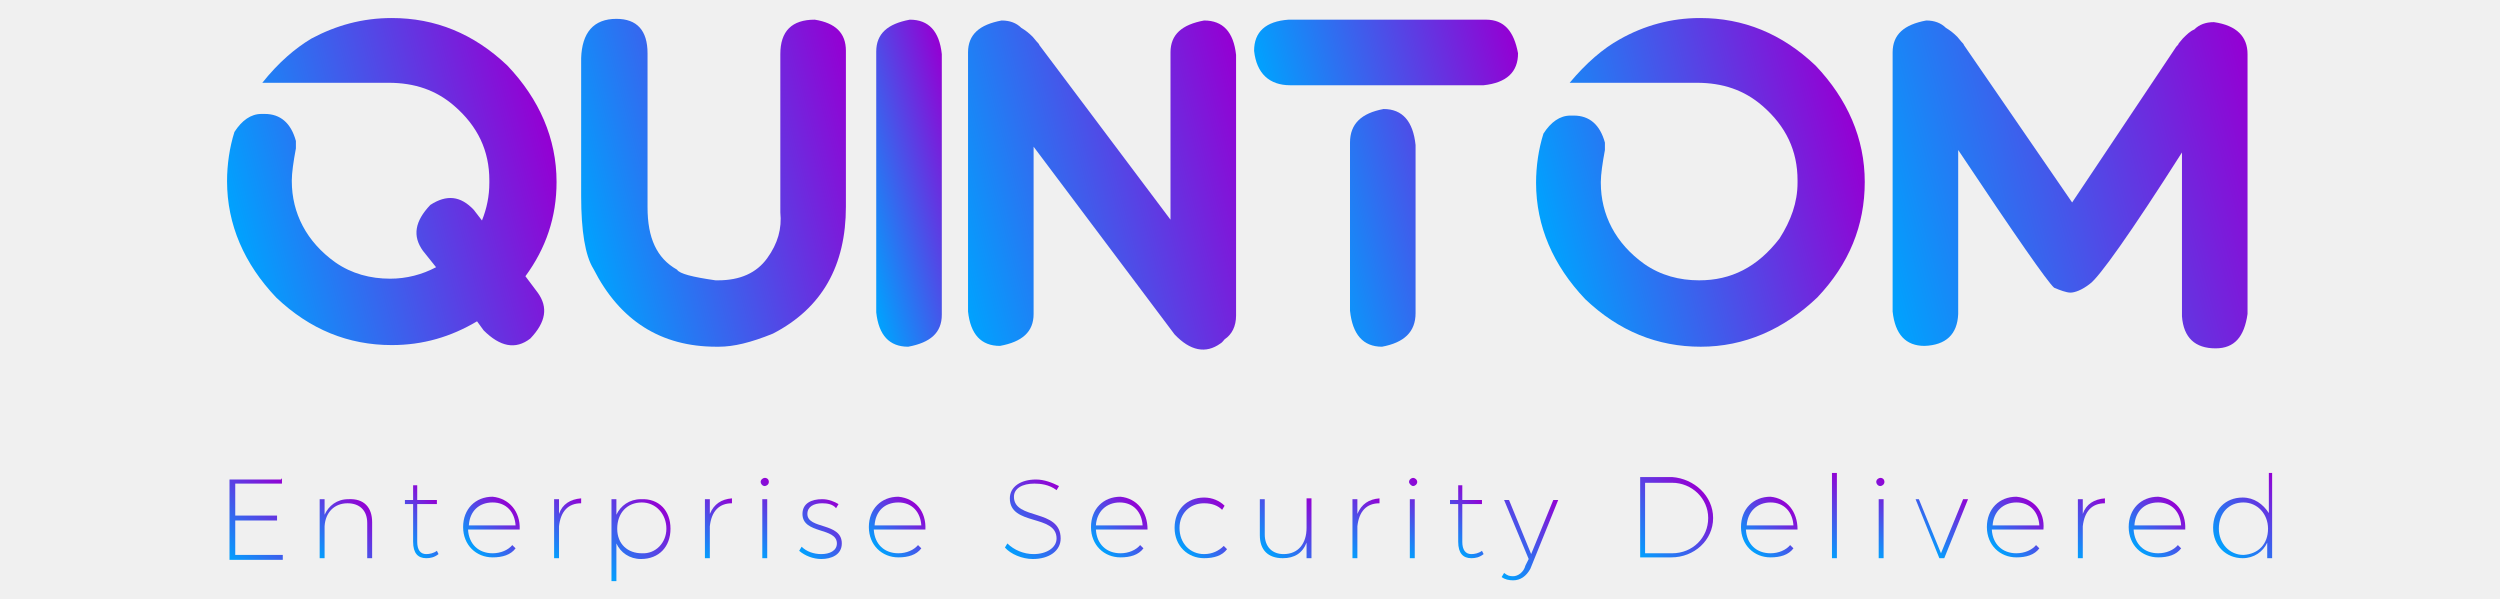
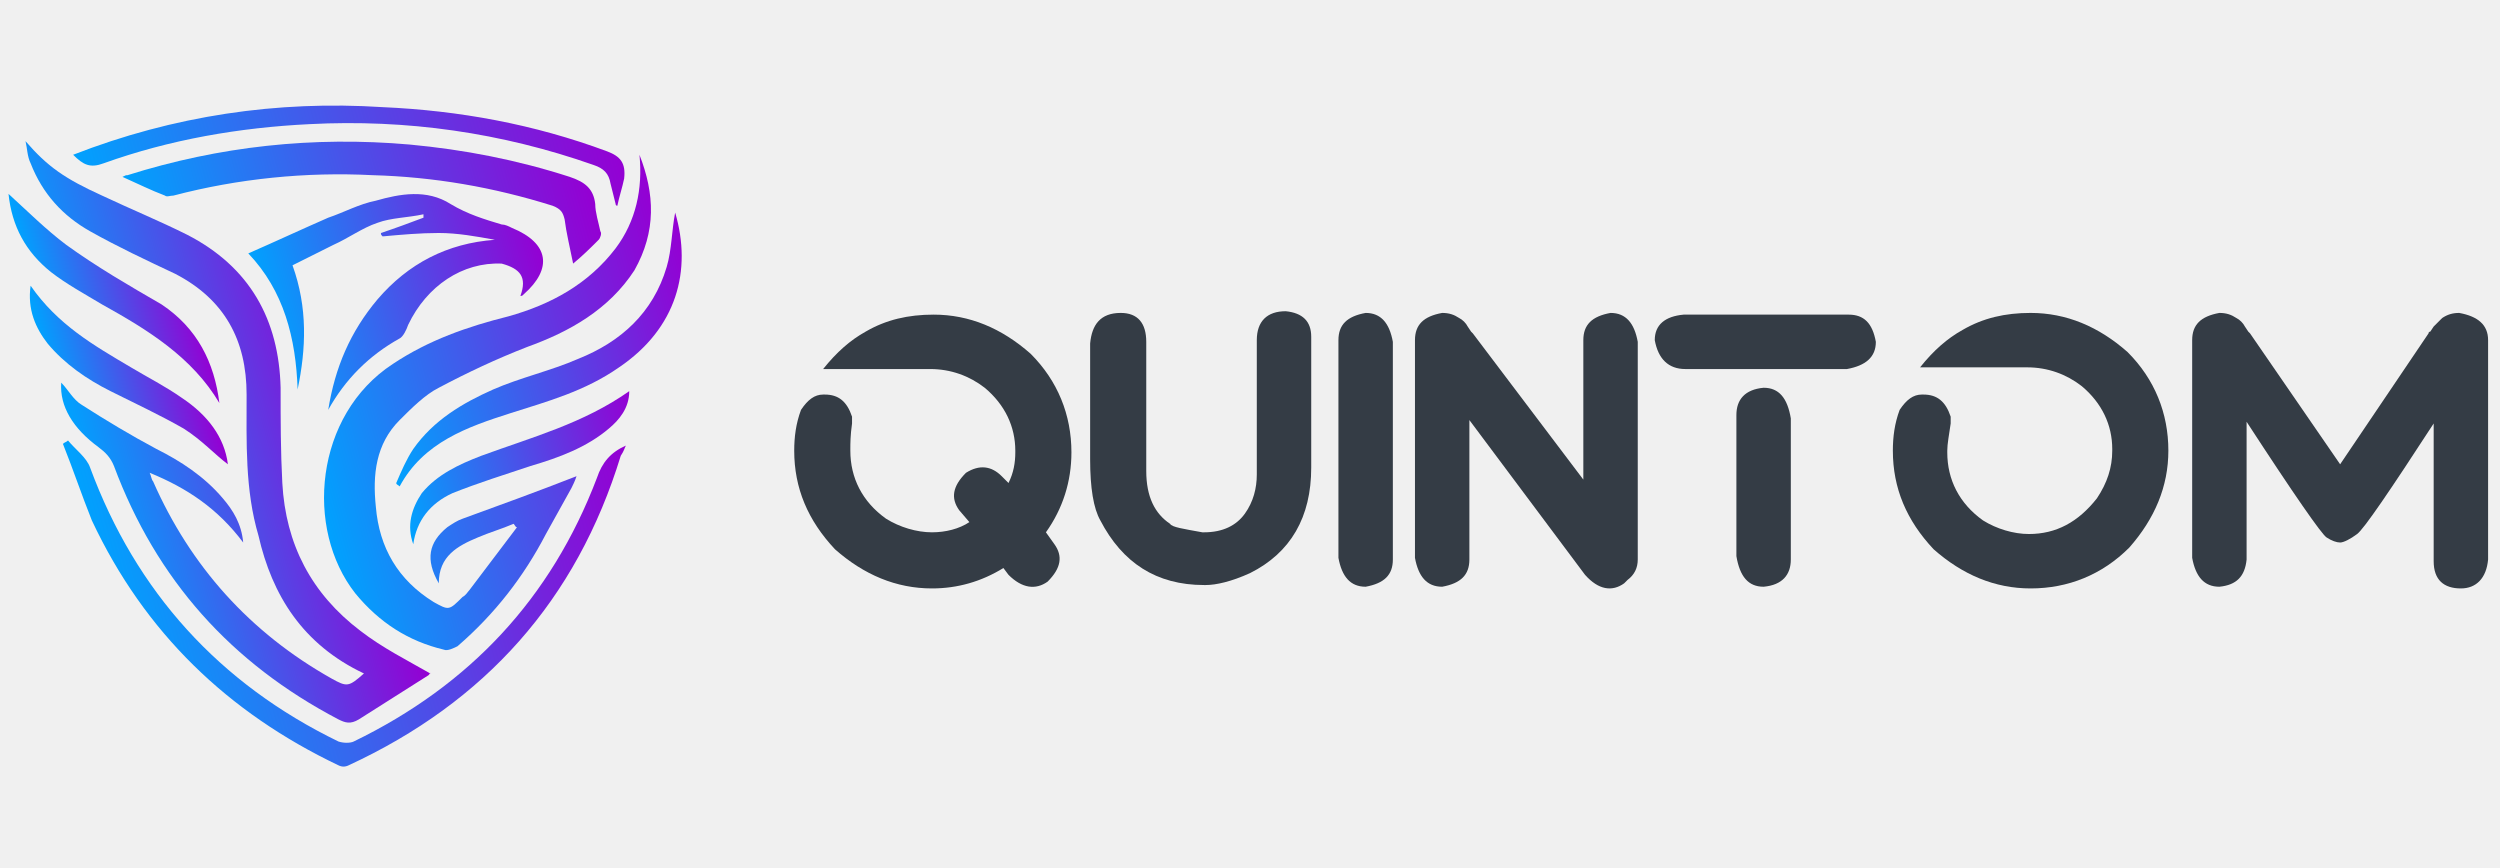
- <svg xmlns="http://www.w3.org/2000/svg" version="1.1" id="Layer_1" x="0px" y="0px" viewBox="0 0 305 73" style="enable-background:new 0 0 305 73;" xml:space="preserve">
+ <svg xmlns="http://www.w3.org/2000/svg" version="1.1" id="Layer_1" x="0px" y="0px" viewBox="0 0 147 51" style="enable-background:new 0 0 147 51;" xml:space="preserve">
  <style type="text/css">
- 	.st0{fill:url(#SVGID_1_);}
- 	.st1{fill:url(#SVGID_2_);}
- 	.st2{fill:url(#SVGID_3_);}
- 	.st3{fill:url(#SVGID_4_);}
- 	.st4{fill:url(#SVGID_5_);}
- 	.st5{fill:url(#SVGID_6_);}
- 	.st6{fill:url(#SVGID_7_);}
- 	.st7{fill:url(#SVGID_8_);}
- 	.st8{fill:url(#SVGID_9_);}
- 	.st9{fill:url(#SVGID_10_);}
- 	.st10{fill:url(#SVGID_11_);}
- 	.st11{fill:url(#SVGID_12_);}
- 	.st12{fill:url(#SVGID_13_);}
- 	.st13{fill:url(#SVGID_14_);}
- 	.st14{fill:url(#SVGID_15_);}
- 	.st15{fill:url(#SVGID_16_);}
- 	.st16{fill:url(#SVGID_17_);}
- 	.st17{fill:url(#SVGID_18_);}
- 	.st18{fill:url(#SVGID_19_);}
- 	.st19{fill:url(#SVGID_20_);}
- 	.st20{fill:url(#SVGID_21_);}
- 	.st21{fill:url(#SVGID_22_);}
- 	.st22{fill:url(#SVGID_23_);}
- 	.st23{fill:url(#SVGID_24_);}
- 	.st24{fill:url(#SVGID_25_);}
- 	.st25{fill:url(#SVGID_26_);}
- 	.st26{fill:url(#SVGID_27_);}
- 	.st27{fill:url(#SVGID_28_);}
- 	.st28{fill:url(#SVGID_29_);}
- 	.st29{fill:url(#SVGID_30_);}
- 	.st30{fill:url(#SVGID_31_);}
- 	.st31{fill:url(#SVGID_32_);}
- 	.st32{fill:url(#SVGID_33_);}
- 	.st33{fill:url(#SVGID_34_);}
- 	.st34{fill:url(#SVGID_35_);}
- 	.st35{fill:url(#SVGID_36_);}
- 	.st36{fill:url(#SVGID_37_);}
- 	.st37{fill:url(#SVGID_38_);}
- 	.st38{fill:url(#SVGID_39_);}
- 	.st39{fill:url(#SVGID_40_);}
- 	.st40{fill:url(#SVGID_41_);}
- 	.st41{fill:url(#SVGID_42_);}
- 	.st42{fill:url(#SVGID_43_);}
- 	.st43{fill:url(#SVGID_44_);}
- 	.st44{fill:url(#SVGID_45_);}
- 	.st45{fill:url(#SVGID_46_);}
- 	.st46{fill:url(#SVGID_47_);}
- 	.st47{fill:url(#SVGID_48_);}
- 	.st48{fill:url(#SVGID_49_);}
- 	.st49{fill:url(#SVGID_50_);}
- 	.st50{fill:url(#SVGID_51_);}
- 	.st51{fill:url(#SVGID_52_);}
- 	.st52{fill:url(#SVGID_53_);}
- 	.st53{fill:url(#SVGID_54_);}
- 	.st54{fill:url(#SVGID_55_);}
- 	.st55{fill:url(#SVGID_56_);}
- 	.st56{fill:url(#SVGID_57_);}
- 	.st57{fill:url(#SVGID_58_);}
- 	.st58{fill:url(#SVGID_59_);}
- 	.st59{fill:url(#SVGID_60_);}
- 	.st60{fill:url(#SVGID_61_);}
- 	.st61{fill:url(#SVGID_62_);}
- 	.st62{fill:url(#SVGID_63_);}
- 	.st63{fill:url(#SVGID_64_);}
- 	.st64{fill:url(#SVGID_65_);}
- 	.st65{fill:url(#SVGID_66_);}
- 	.st66{fill:url(#SVGID_67_);}
- 	.st67{fill:url(#SVGID_68_);}
- 	.st68{fill:url(#SVGID_69_);}
- 	.st69{fill:url(#SVGID_70_);}
- 	.st70{fill:url(#SVGID_71_);}
- 	.st71{fill:url(#SVGID_72_);}
- 	.st72{fill:url(#SVGID_73_);}
- 	.st73{fill:url(#SVGID_74_);}
- 	.st74{fill:url(#SVGID_75_);}
- 	.st75{fill:url(#SVGID_76_);}
- 	.st76{fill:url(#SVGID_77_);}
- 	.st77{fill:url(#SVGID_78_);}
- 	.st78{fill:url(#SVGID_79_);}
- 	.st79{fill:url(#SVGID_80_);}
- 	.st80{fill:url(#SVGID_81_);}
- 	.st81{fill:url(#SVGID_82_);}
- 	.st82{fill:url(#SVGID_83_);}
- 	.st83{fill:url(#SVGID_84_);}
- 	.st84{fill:#343C45;}
- 	.st85{fill:#52585E;}
- 	.st86{fill:url(#SVGID_85_);}
- 	.st87{fill:url(#SVGID_86_);}
- 	.st88{fill:url(#SVGID_87_);}
- 	.st89{fill:url(#SVGID_88_);}
- 	.st90{fill:url(#SVGID_89_);}
- 	.st91{fill:url(#SVGID_90_);}
- 	.st92{fill:url(#SVGID_91_);}
- 	.st93{fill:url(#SVGID_92_);}
- 	.st94{fill:url(#SVGID_93_);}
- 	.st95{fill:url(#SVGID_94_);}
- 	.st96{fill:url(#SVGID_95_);}
- 	.st97{fill:url(#SVGID_96_);}
- 	.st98{fill:url(#SVGID_97_);}
- 	.st99{fill:url(#SVGID_98_);}
- 	.st100{fill:url(#SVGID_99_);}
- 	.st101{fill:url(#SVGID_100_);}
- 	.st102{fill:url(#SVGID_101_);}
- 	.st103{fill:url(#SVGID_102_);}
- 	.st104{fill:url(#SVGID_103_);}
- 	.st105{fill:url(#SVGID_104_);}
+ 	.st0{fill:#FFFFFF;}
+ 	.st1{fill:#343C45;}
+ 	.st2{fill:url(#SVGID_1_);}
+ 	.st3{fill:url(#SVGID_2_);}
+ 	.st4{fill:url(#SVGID_3_);}
+ 	.st5{fill:url(#SVGID_4_);}
+ 	.st6{fill:url(#SVGID_5_);}
+ 	.st7{fill:url(#SVGID_6_);}
+ 	.st8{fill:url(#SVGID_7_);}
+ 	.st9{fill:url(#SVGID_8_);}
+ 	.st10{fill:url(#SVGID_9_);}
+ 	.st11{fill:url(#SVGID_10_);}
+ 	.st12{fill:url(#SVGID_11_);}
+ 	.st13{fill:url(#SVGID_12_);}
+ 	.st14{fill:url(#SVGID_13_);}
+ 	.st15{fill:url(#SVGID_14_);}
+ 	.st16{fill:url(#SVGID_15_);}
+ 	.st17{fill:url(#SVGID_16_);}
+ 	.st18{fill:url(#SVGID_17_);}
+ 	.st19{fill:url(#SVGID_18_);}
+ 	.st20{fill:url(#SVGID_19_);}
+ 	.st21{fill:url(#SVGID_20_);}
+ 	.st22{fill:url(#SVGID_21_);}
+ 	.st23{fill:url(#SVGID_22_);}
+ 	.st24{fill:url(#SVGID_23_);}
+ 	.st25{fill:url(#SVGID_24_);}
+ 	.st26{fill:url(#SVGID_25_);}
+ 	.st27{fill:url(#SVGID_26_);}
+ 	.st28{fill:url(#SVGID_27_);}
+ 	.st29{fill:url(#SVGID_28_);}
+ 	.st30{fill:url(#SVGID_29_);}
+ 	.st31{fill:url(#SVGID_30_);}
</style>
  <g>
-     <linearGradient id="SVGID_1_" gradientUnits="userSpaceOnUse" x1="28.892" y1="28.938" x2="67.573" y2="18.574">
-       <stop offset="0" style="stop-color:#00A2FE" />
-       <stop offset="1" style="stop-color:#9400D3" />
-     </linearGradient>
-     <path class="st0" d="M58.8,26.9c0.6-1.5,0.9-3,0.9-4.6V22c0-3.6-1.4-6.6-4.3-9.1c-2.2-1.9-4.8-2.8-8-2.8H32l0,0   C34,7.6,36,5.9,38,4.7c3-1.6,6.2-2.5,9.8-2.5c5.3,0,10,1.9,14.1,5.8c3.9,4.1,6,8.9,6,14.2c0,4.3-1.3,8.1-3.8,11.5l1.5,2   c1.3,1.8,1,3.6-0.9,5.6c-1.8,1.4-3.7,1-5.7-1l-0.8-1.1c-3.2,1.9-6.6,2.9-10.4,2.9c-5.3,0-10-1.9-14.1-5.8c-3.9-4.1-6-8.9-6-14.2   c0-2,0.3-4.1,0.9-6c0.9-1.4,2-2.2,3.3-2.2h0.4c1.9,0,3.2,1.1,3.8,3.3c0,0.4,0,0.6,0,0.9c-0.3,1.6-0.5,3-0.5,3.9v0.1   c0,3.9,1.8,7.4,5.3,9.9c2,1.4,4.3,2,6.7,2c2,0,3.9-0.5,5.6-1.4l-1.6-2c-1.3-1.8-1-3.6,0.9-5.6c2-1.3,3.7-1.1,5.3,0.6L58.8,26.9z" />
-     <linearGradient id="SVGID_2_" gradientUnits="userSpaceOnUse" x1="70.137" y1="25.478" x2="105.855" y2="15.907">
-       <stop offset="0" style="stop-color:#00A2FE" />
-       <stop offset="1" style="stop-color:#9400D3" />
-     </linearGradient>
-     <path class="st1" d="M75.2,2.3c2.5,0,3.8,1.4,3.8,4.2v18.8c0,3.7,1.1,6.2,3.6,7.6c0.3,0.5,1.9,0.9,4.7,1.3h0.3c2.7,0,4.7-0.9,6-2.7   s1.8-3.6,1.6-5.6V6.6c0-2.8,1.4-4.2,4.2-4.2c2.5,0.4,3.8,1.6,3.8,3.8v19c0,7.2-2.9,12.4-8.9,15.5c-2.7,1.1-4.8,1.6-6.6,1.6h-0.3   c-6.8,0-11.8-3.2-15-9.5c-1-1.6-1.5-4.6-1.5-8.9V7.1C71,4,72.4,2.3,75.2,2.3z" />
-     <linearGradient id="SVGID_3_" gradientUnits="userSpaceOnUse" x1="103.153" y1="24.372" x2="118.651" y2="20.219">
-       <stop offset="0" style="stop-color:#00A2FE" />
-       <stop offset="1" style="stop-color:#9400D3" />
-     </linearGradient>
-     <path class="st2" d="M106.9,12.3V6.3c0-2.2,1.4-3.4,4.1-3.9c2.3,0,3.6,1.4,3.9,4.2v0.9c0,0.1,0,0.3,0,0.5v30.4   c0,2.2-1.4,3.4-4.1,3.9c-2.3,0-3.6-1.4-3.9-4.2V12.3z" />
-     <linearGradient id="SVGID_4_" gradientUnits="userSpaceOnUse" x1="115.209" y1="27.716" x2="153.631" y2="17.421">
-       <stop offset="0" style="stop-color:#00A2FE" />
-       <stop offset="1" style="stop-color:#9400D3" />
-     </linearGradient>
-     <path class="st3" d="M126.1,17.9v20.4c0,2.2-1.4,3.4-4.1,3.9c-2.3,0-3.6-1.4-3.9-4.2V12.5V6.4c0-2.2,1.4-3.4,4.1-3.9   c1,0,1.8,0.3,2.4,0.9c0.5,0.3,0.9,0.6,1.4,1.1l0.5,0.6c0.1,0.1,0.3,0.3,0.3,0.4l16,21.3V12.5V6.4c0-2.2,1.4-3.4,4.1-3.9   c2.3,0,3.6,1.4,3.9,4.2v0.9c0,0.1,0,0.3,0,0.5v30.4c0,1.3-0.5,2.3-1.4,2.9c-0.1,0.1-0.3,0.4-0.5,0.5c-1.8,1.3-3.7,0.9-5.6-1.1   L126.1,17.9z" />
-     <linearGradient id="SVGID_5_" gradientUnits="userSpaceOnUse" x1="157.562" y1="23.738" x2="187.643" y2="15.678">
-       <stop offset="0" style="stop-color:#00A2FE" />
-       <stop offset="1" style="stop-color:#9400D3" />
-     </linearGradient>
-     <path class="st4" d="M157.4,10.4c-2.5,0-4.1-1.4-4.4-4.2c0-2.3,1.4-3.6,4.2-3.8c0.1,0,0.3,0,0.5,0h23.6c2.2,0,3.4,1.4,3.9,4.1   c0,2.3-1.4,3.6-4.2,3.9h-2.8l0,0H157.4z M172.7,33.5v4.7c0,2.3-1.4,3.6-4.1,4.1c-2.3,0-3.6-1.5-3.9-4.4V22.1l0,0v-4.7   c0-2.3,1.4-3.6,4.1-4.1c2.3,0,3.6,1.5,3.9,4.4V33.5L172.7,33.5z" />
-     <linearGradient id="SVGID_6_" gradientUnits="userSpaceOnUse" x1="187.996" y1="27.422" x2="226.708" y2="17.049">
-       <stop offset="0" style="stop-color:#00A2FE" />
-       <stop offset="1" style="stop-color:#9400D3" />
-     </linearGradient>
-     <path class="st5" d="M207.4,2.2c5.3,0,10,1.9,14.1,5.8c3.9,4.1,6,8.9,6,14.2s-1.9,10-5.8,14.1c-4.1,3.9-8.9,6-14.2,6   s-10-1.9-14.1-5.8c-3.9-4.1-6-8.9-6-14.2c0-2,0.3-4.1,0.9-6c0.9-1.4,2-2.2,3.3-2.2h0.4c1.9,0,3.2,1.1,3.8,3.3c0,0.4,0,0.6,0,0.9   c-0.3,1.6-0.5,3-0.5,3.9v0.1c0,3.9,1.8,7.4,5.3,9.9c2,1.4,4.3,2,6.7,2c3.9,0,7.1-1.6,9.8-5.1c1.4-2.2,2.2-4.4,2.2-6.8V22   c0-3.6-1.4-6.6-4.3-9.1c-2.2-1.9-4.8-2.8-8-2.8h-15.5l0,0c2-2.4,4.1-4.2,6.1-5.3C200.6,3.1,203.9,2.2,207.4,2.2z" />
-     <linearGradient id="SVGID_7_" gradientUnits="userSpaceOnUse" x1="228.416" y1="28.963" x2="276.774" y2="16.005">
-       <stop offset="0" style="stop-color:#00A2FE" />
-       <stop offset="1" style="stop-color:#9400D3" />
-     </linearGradient>
-     <path class="st6" d="M238.9,18.3v20c-0.1,2.5-1.5,3.8-4.1,3.9c-2.3,0-3.6-1.4-3.9-4.2V12.5V6.4c0-2.2,1.4-3.4,4.1-3.9   c1,0,1.8,0.3,2.4,0.9c0.5,0.3,0.9,0.6,1.4,1.1l0.5,0.6c0.1,0.1,0.3,0.3,0.3,0.4l13.2,19.2l12.7-19c0.1-0.1,0.3-0.3,0.3-0.4l0.5-0.6   c0.5-0.5,0.9-0.9,1.4-1.1c0.6-0.6,1.4-0.9,2.4-0.9c2.8,0.4,4.1,1.8,4.1,3.9v6.1v25.6c-0.4,2.8-1.6,4.2-3.9,4.2   c-2.5,0-3.9-1.3-4.1-3.9v-20c-6.3,9.9-10.1,15.2-11.2,16c-1,0.8-1.9,1.1-2.4,1.1c-0.5,0-1.3-0.3-2-0.6   C249.8,34.4,245.9,28.8,238.9,18.3z" />
-   </g>
-   <g>
    <g>
-       <linearGradient id="SVGID_8_" gradientUnits="userSpaceOnUse" x1="27.198" y1="67.572" x2="35.378" y2="59.392">
+       <g>
+         <path class="st1" d="M59.3,28.4c0.3-0.6,0.4-1.2,0.4-1.8v-0.1c0-1.4-0.6-2.7-1.8-3.7c-0.9-0.7-2-1.1-3.2-1.1h-6.3v0     c0.8-1,1.6-1.7,2.5-2.2c1.2-0.7,2.5-1,4-1c2.1,0,4,0.8,5.7,2.3c1.6,1.6,2.4,3.6,2.4,5.8c0,1.7-0.5,3.3-1.5,4.7L62,32     c0.5,0.7,0.4,1.4-0.4,2.2c-0.7,0.5-1.5,0.4-2.3-0.4L59,33.4c-1.3,0.8-2.7,1.2-4.2,1.2c-2.1,0-4-0.8-5.7-2.3     c-1.6-1.7-2.4-3.6-2.4-5.8c0-0.8,0.1-1.6,0.4-2.4c0.4-0.6,0.8-0.9,1.3-0.9h0.1c0.8,0,1.3,0.4,1.6,1.3c0,0.2,0,0.3,0,0.4     C50,25.6,50,26.1,50,26.4v0.1c0,1.6,0.7,3,2.1,4c0.8,0.5,1.8,0.8,2.7,0.8c0.8,0,1.6-0.2,2.2-0.6L56.4,30     c-0.5-0.7-0.4-1.4,0.4-2.2c0.8-0.5,1.5-0.4,2.1,0.2L59.3,28.4z" />
+         <path class="st1" d="M65.9,18.4c1,0,1.5,0.6,1.5,1.7v7.6c0,1.5,0.5,2.5,1.4,3.1c0.1,0.2,0.8,0.3,1.9,0.5h0.1     c1.1,0,1.9-0.4,2.4-1.1s0.7-1.5,0.7-2.3v-7.9c0-1.1,0.6-1.7,1.7-1.7c1,0.1,1.5,0.6,1.5,1.5v7.7c0,2.9-1.2,5-3.6,6.2     c-1.1,0.5-2,0.7-2.6,0.7h-0.1c-2.8,0-4.8-1.3-6.1-3.8c-0.4-0.7-0.6-1.9-0.6-3.6v-6.8C64.2,19.1,64.7,18.4,65.9,18.4z" />
+         <path class="st1" d="M78.7,22.4V20c0-0.9,0.5-1.4,1.6-1.6c0.9,0,1.4,0.6,1.6,1.7v0.3c0,0.1,0,0.1,0,0.2l0,12.3     c0,0.9-0.5,1.4-1.6,1.6c-0.9,0-1.4-0.6-1.6-1.7L78.7,22.4z" />
+         <path class="st1" d="M86.4,24.7l0,8.2c0,0.9-0.5,1.4-1.6,1.6c-0.9,0-1.4-0.6-1.6-1.7l0-10.4V20c0-0.9,0.5-1.4,1.6-1.6     c0.4,0,0.7,0.1,1,0.3c0.2,0.1,0.4,0.3,0.5,0.5l0.2,0.3c0,0,0.1,0.1,0.1,0.1l6.5,8.6l0-5.8V20c0-0.9,0.5-1.4,1.6-1.6     c0.9,0,1.4,0.6,1.6,1.7v0.3c0,0.1,0,0.1,0,0.2l0,12.3c0,0.5-0.2,0.9-0.6,1.2c-0.1,0.1-0.1,0.1-0.2,0.2c-0.7,0.5-1.5,0.4-2.3-0.5     L86.4,24.7z" />
+         <path class="st1" d="M99.1,21.7c-1,0-1.6-0.6-1.8-1.7c0-0.9,0.6-1.4,1.7-1.5c0.1,0,0.1,0,0.2,0l9.5,0c0.9,0,1.4,0.5,1.6,1.6     c0,0.9-0.6,1.4-1.7,1.6h-1.1v0H99.1z M105.3,31v1.9c0,0.9-0.5,1.5-1.6,1.6c-0.9,0-1.4-0.6-1.6-1.8l0-6.4h0v-1.9     c0-0.9,0.5-1.5,1.6-1.6c0.9,0,1.4,0.6,1.6,1.8L105.3,31L105.3,31z" />
+         <path class="st1" d="M119.4,18.4c2.1,0,4,0.8,5.7,2.3c1.6,1.6,2.4,3.6,2.4,5.8c0,2.1-0.8,4-2.3,5.7c-1.6,1.6-3.6,2.4-5.8,2.4     c-2.1,0-4-0.8-5.7-2.3c-1.6-1.7-2.4-3.6-2.4-5.8c0-0.8,0.1-1.6,0.4-2.4c0.4-0.6,0.8-0.9,1.3-0.9h0.1c0.8,0,1.3,0.4,1.6,1.3     c0,0.2,0,0.3,0,0.4c-0.1,0.7-0.2,1.2-0.2,1.6v0.1c0,1.6,0.7,3,2.1,4c0.8,0.5,1.8,0.8,2.7,0.8c1.6,0,2.9-0.7,4-2.1     c0.6-0.9,0.9-1.8,0.9-2.8v-0.1c0-1.4-0.6-2.7-1.8-3.7c-0.9-0.7-2-1.1-3.2-1.1h-6.3v0c0.8-1,1.6-1.7,2.5-2.2     C116.6,18.7,117.9,18.4,119.4,18.4z" />
+         <path class="st1" d="M132.1,24.8l0,8.1c-0.1,1-0.6,1.5-1.6,1.6c-0.9,0-1.4-0.6-1.6-1.7l0-10.4V20c0-0.9,0.5-1.4,1.6-1.6     c0.4,0,0.7,0.1,1,0.3c0.2,0.1,0.4,0.3,0.5,0.5l0.2,0.3c0,0,0.1,0.1,0.1,0.1l5.3,7.7l5.2-7.7c0-0.1,0.1-0.1,0.1-0.1l0.2-0.3     c0.2-0.2,0.4-0.4,0.5-0.5c0.3-0.2,0.6-0.3,1-0.3c1.1,0.2,1.7,0.7,1.7,1.6v2.5l0,10.4c-0.1,1.1-0.7,1.7-1.6,1.7     c-1,0-1.6-0.5-1.6-1.6l0-8.1c-2.6,4-4.1,6.2-4.5,6.5c-0.4,0.3-0.8,0.5-1,0.5s-0.5-0.1-0.8-0.3C136.5,31.4,134.9,29.1,132.1,24.8z     " />
+       </g>
+     </g>
+     <g>
+       <linearGradient id="SVGID_1_" gradientUnits="userSpaceOnUse" x1="4.572" y1="26.943" x2="20.606" y2="22.647">
        <stop offset="0" style="stop-color:#00A2FE" />
        <stop offset="1" style="stop-color:#9400D3" />
      </linearGradient>
-       <path class="st7" d="M34.4,58.4V59h-5.7v3.9h5.1v0.6h-5.1v4.2h5.8v0.6H28v-9.8h6.3V58.4z" />
-       <linearGradient id="SVGID_9_" gradientUnits="userSpaceOnUse" x1="38.739" y1="67.952" x2="44.874" y2="61.817">
+       <path class="st2" d="M21.4,39.6c-0.9,0.8-1,0.8-1.9,0.3c-4.8-2.7-8.3-6.6-10.5-11.6c-0.1-0.1-0.1-0.3-0.2-0.5    c2.2,0.9,4,2.1,5.5,4.1c-0.1-1.1-0.6-1.9-1.2-2.6c-1.1-1.3-2.5-2.2-3.9-2.9c-1.5-0.8-3-1.7-4.4-2.6c-0.5-0.3-0.8-0.9-1.2-1.3    c-0.1,1.4,0.7,2.7,2.2,3.8c0.4,0.3,0.7,0.6,0.9,1.1c2.5,6.7,6.9,11.6,13.2,14.9c0.4,0.2,0.7,0.3,1.2,0c1.4-0.9,2.7-1.7,4.1-2.6    c0.1-0.1,0.1-0.2,0.1-0.1c-1.4-0.8-2.8-1.5-4.1-2.5c-2.9-2.2-4.4-5.1-4.6-8.7c-0.1-1.9-0.1-3.7-0.1-5.6c-0.1-4-1.8-7.1-5.5-9    c-1.6-0.8-3.3-1.5-5-2.3c-2.2-1-3.2-1.7-4.5-3.2c0.1,0.4,0.1,0.9,0.3,1.3c0.7,1.8,1.9,3.1,3.5,4c1.6,0.9,3.3,1.7,5,2.5    c2.9,1.5,4.2,3.9,4.2,7.1c0,2.8-0.1,5.6,0.7,8.3C16,35,17.8,37.9,21.4,39.6C21.4,39.5,21.4,39.5,21.4,39.6z" />
+       <linearGradient id="SVGID_2_" gradientUnits="userSpaceOnUse" x1="18.152" y1="27.364" x2="40.942" y2="21.258">
        <stop offset="0" style="stop-color:#00A2FE" />
        <stop offset="1" style="stop-color:#9400D3" />
      </linearGradient>
-       <path class="st8" d="M45.4,63.7v4.4h-0.6v-4.3c0-1.5-0.9-2.4-2.4-2.4c-1.6,0-2.7,1.1-2.8,2.8v3.9h-0.6v-7.2h0.6v1.9    c0.5-1.1,1.5-1.9,2.9-1.9C44.4,60.8,45.4,61.9,45.4,63.7z" />
-       <linearGradient id="SVGID_10_" gradientUnits="userSpaceOnUse" x1="49.255" y1="66.124" x2="53.799" y2="61.579">
+       <path class="st3" d="M37.6,9.1c0.2,2-0.2,3.9-1.4,5.5c-1.6,2.1-3.8,3.3-6.3,4c-2.4,0.6-4.7,1.4-6.8,2.8c-4.6,3-5.2,9.7-2.2,13.5    c1.4,1.7,3.1,2.8,5.2,3.3c0.2,0.1,0.6-0.1,0.8-0.2c2.2-1.9,3.9-4.1,5.2-6.6c0.5-0.9,1-1.8,1.5-2.7c0.1-0.2,0.2-0.4,0.3-0.7    c-2.3,0.9-4.5,1.7-6.7,2.5c-0.3,0.1-0.6,0.3-0.9,0.5c-1.1,0.9-1.3,1.9-0.5,3.3c0-1.6,1.1-2.2,2.3-2.7c0.7-0.3,1.4-0.5,2.1-0.8    c0.1,0.1,0.1,0.2,0.2,0.2c-0.9,1.2-1.9,2.5-2.8,3.7c-0.1,0.1-0.2,0.3-0.4,0.4c-0.8,0.8-0.8,0.8-1.7,0.3c-2.1-1.3-3.2-3.2-3.4-5.6    c-0.2-1.9,0-3.7,1.4-5.1c0.7-0.7,1.5-1.5,2.3-1.9c1.7-0.9,3.4-1.7,5.2-2.4c2.5-0.9,4.8-2.2,6.3-4.5C38.6,13.6,38.5,11.4,37.6,9.1z    " />
+       <linearGradient id="SVGID_3_" gradientUnits="userSpaceOnUse" x1="15.833" y1="19.344" x2="31.918" y2="15.034">
        <stop offset="0" style="stop-color:#00A2FE" />
        <stop offset="1" style="stop-color:#9400D3" />
      </linearGradient>
-       <path class="st9" d="M53.5,67.6c-0.5,0.4-1,0.5-1.5,0.5c-1,0-1.6-0.6-1.6-2v-4.6h-1V61h1v-1.8h0.5V61h2.4v0.5h-2.4v4.6    c0,1,0.4,1.5,1.1,1.5c0.4,0,0.9-0.1,1.3-0.4L53.5,67.6z" />
-       <linearGradient id="SVGID_11_" gradientUnits="userSpaceOnUse" x1="57.556" y1="66.969" x2="62.622" y2="61.903">
+       <path class="st4" d="M30.6,17.4c0.1,0,0.1,0,0.2-0.1c1.7-1.5,1.5-3-0.7-3.9c-0.2-0.1-0.4-0.2-0.6-0.2c-1-0.3-2-0.6-3-1.2    c-1.4-0.9-3-0.6-4.4-0.2c-1,0.2-1.9,0.7-2.8,1c-1.6,0.7-3.1,1.4-4.7,2.1c2.1,2.2,2.8,5,2.9,8c0.5-2.4,0.6-4.8-0.3-7.3    c0.8-0.4,1.6-0.8,2.4-1.2c0.9-0.4,1.7-1,2.6-1.3c0.8-0.3,1.8-0.3,2.7-0.5c0,0.1,0,0.1,0,0.2c-0.8,0.3-1.6,0.6-2.5,0.9    c0,0.1,0,0.1,0.1,0.2c1.1-0.1,2.2-0.2,3.3-0.2c1.1,0,2.2,0.2,3.3,0.4c-2.8,0.2-5.1,1.4-6.9,3.5c-1.6,1.9-2.5,4-2.9,6.5    c1-1.8,2.4-3.2,4.2-4.2c0.2-0.1,0.4-0.5,0.5-0.8c1.1-2.3,3.2-3.7,5.5-3.6C30.6,15.8,31,16.3,30.6,17.4z" />
+       <linearGradient id="SVGID_4_" gradientUnits="userSpaceOnUse" x1="8.715" y1="16.035" x2="34.216" y2="9.202">
        <stop offset="0" style="stop-color:#00A2FE" />
        <stop offset="1" style="stop-color:#9400D3" />
      </linearGradient>
-       <path class="st10" d="M63.4,64.6h-6.3c0.1,1.8,1.3,2.9,3,2.9c1,0,1.9-0.4,2.4-1l0.4,0.4c-0.6,0.8-1.6,1.1-2.8,1.1    c-2,0-3.6-1.5-3.6-3.7c0-2.2,1.5-3.7,3.6-3.7C62.1,60.8,63.5,62.4,63.4,64.6z M62.9,64.1c-0.1-1.6-1.1-2.8-2.8-2.8    s-2.8,1.1-2.9,2.8H62.9z" />
-       <linearGradient id="SVGID_12_" gradientUnits="userSpaceOnUse" x1="65.943" y1="66.494" x2="71.269" y2="61.167">
+       <path class="st5" d="M7.2,10.4c0.9,0.4,1.7,0.8,2.5,1.1c0.1,0.1,0.3,0,0.5,0c3.8-1,7.8-1.4,11.7-1.2c3.6,0.1,7.1,0.7,10.6,1.8    c0.5,0.2,0.6,0.4,0.7,0.8c0.1,0.8,0.3,1.6,0.5,2.6c0.6-0.5,1-0.9,1.5-1.4c0.1-0.1,0.2-0.4,0.1-0.5c-0.1-0.5-0.3-1.1-0.3-1.6    c-0.1-0.9-0.6-1.3-1.5-1.6c-3.1-1-6.2-1.6-9.4-1.9C18.4,8,12.9,8.6,7.5,10.3C7.4,10.3,7.4,10.3,7.2,10.4z" />
+       <linearGradient id="SVGID_5_" gradientUnits="userSpaceOnUse" x1="6.666" y1="36.798" x2="37.398" y2="28.563">
        <stop offset="0" style="stop-color:#00A2FE" />
        <stop offset="1" style="stop-color:#9400D3" />
      </linearGradient>
-       <path class="st11" d="M70.9,60.8v0.6c-1.6,0-2.5,1-2.7,2.8v3.9h-0.6v-7.2h0.6v1.8C68.6,61.5,69.6,60.9,70.9,60.8z" />
-       <linearGradient id="SVGID_13_" gradientUnits="userSpaceOnUse" x1="72.704" y1="68.943" x2="80.33" y2="61.318">
+       <path class="st6" d="M36.8,26.2c-0.9,0.4-1.4,1-1.7,1.9c-2.7,7.1-7.5,12.2-14.3,15.5c-0.2,0.1-0.6,0.1-0.9,0    c-7-3.4-11.9-8.8-14.6-16.1c-0.2-0.6-0.9-1.1-1.3-1.6c-0.1,0.1-0.2,0.1-0.3,0.2c0.6,1.5,1.1,3,1.7,4.5c3.1,6.6,8,11.3,14.5,14.4    c0.2,0.1,0.4,0.1,0.6,0c8-3.7,13.4-9.7,16-18.2C36.7,26.5,36.7,26.4,36.8,26.2z" />
+       <linearGradient id="SVGID_6_" gradientUnits="userSpaceOnUse" x1="5.735" y1="14.369" x2="35.816" y2="6.309">
        <stop offset="0" style="stop-color:#00A2FE" />
        <stop offset="1" style="stop-color:#9400D3" />
      </linearGradient>
-       <path class="st12" d="M81.8,64.5c0,2.2-1.4,3.7-3.6,3.7c-1.4,0-2.5-0.8-3-1.9v4.6h-0.6v-10h0.6v1.9c0.5-1.1,1.6-1.9,3-1.9    C80.4,60.8,81.8,62.3,81.8,64.5z M81.3,64.5c0-1.8-1.3-3.2-3-3.2c-1.8,0-3,1.3-3,3.2c0,1.9,1.3,3,3,3C80,67.6,81.3,66.2,81.3,64.5    z" />
-       <linearGradient id="SVGID_14_" gradientUnits="userSpaceOnUse" x1="84.332" y1="66.494" x2="89.659" y2="61.167">
+       <path class="st7" d="M36.3,12.1c0.1-0.5,0.3-1.1,0.4-1.6c0.1-0.9-0.2-1.3-1-1.6c-4.3-1.6-8.7-2.4-13.2-2.6    C16.3,5.9,10.2,6.8,4.3,9.1c0.6,0.6,1,0.8,1.8,0.5c3.9-1.4,8-2.1,12.1-2.3C23.9,7,29.5,7.8,34.9,9.7c0.6,0.2,0.9,0.5,1,1.1    c0.1,0.4,0.2,0.8,0.3,1.2C36.2,12.1,36.3,12.1,36.3,12.1z" />
+       <linearGradient id="SVGID_7_" gradientUnits="userSpaceOnUse" x1="21.837" y1="23.151" x2="41.128" y2="17.982">
        <stop offset="0" style="stop-color:#00A2FE" />
        <stop offset="1" style="stop-color:#9400D3" />
      </linearGradient>
-       <path class="st13" d="M89.3,60.8v0.6c-1.6,0-2.5,1-2.7,2.8v3.9H86v-7.2h0.6v1.8C87.1,61.5,88,60.9,89.3,60.8z" />
-       <linearGradient id="SVGID_15_" gradientUnits="userSpaceOnUse" x1="90.689" y1="65.876" x2="95.921" y2="60.644">
+       <path class="st8" d="M23.5,28.6c1.4-2.6,4-3.5,6.5-4.3c2.2-0.7,4.4-1.3,6.4-2.7c3.4-2.3,4.3-5.7,3.3-9.1c-0.2,1-0.2,2.2-0.5,3.2    c-0.8,2.7-2.7,4.4-5.2,5.4c-1.6,0.7-3.4,1.1-5,1.8c-1.8,0.8-3.5,1.8-4.7,3.5c-0.4,0.6-0.7,1.3-1,2C23.3,28.5,23.4,28.5,23.5,28.6z    " />
+       <linearGradient id="SVGID_8_" gradientUnits="userSpaceOnUse" x1="2.429" y1="18.765" x2="11.124" y2="16.436">
        <stop offset="0" style="stop-color:#00A2FE" />
        <stop offset="1" style="stop-color:#9400D3" />
      </linearGradient>
-       <path class="st14" d="M93.8,58.8c0,0.3-0.3,0.5-0.5,0.5c-0.3,0-0.5-0.3-0.5-0.5c0-0.3,0.3-0.5,0.5-0.5    C93.6,58.3,93.8,58.5,93.8,58.8z M93.6,60.9v7.2H93v-7.2H93.6z" />
-       <linearGradient id="SVGID_16_" gradientUnits="userSpaceOnUse" x1="97.599" y1="67.205" x2="102.799" y2="62.005">
+       <path class="st9" d="M12.9,23.7c-0.3-2.4-1.3-4.4-3.4-5.8c-1.9-1.1-3.8-2.2-5.6-3.5c-1.2-0.9-2.3-2-3.4-3C0.7,13.3,1.5,14.8,3,16    c0.9,0.7,2,1.3,3,1.9C8.7,19.4,11.3,21,12.9,23.7z" />
+       <linearGradient id="SVGID_9_" gradientUnits="userSpaceOnUse" x1="3.253" y1="23.258" x2="11.733" y2="20.985">
        <stop offset="0" style="stop-color:#00A2FE" />
        <stop offset="1" style="stop-color:#9400D3" />
      </linearGradient>
-       <path class="st15" d="M100.3,61.4c-1,0-1.8,0.4-1.8,1.3c0,1.9,4.2,1,4.2,3.6c0,1.4-1.3,1.9-2.5,1.9c-1,0-2-0.4-2.7-1l0.3-0.5    c0.6,0.6,1.5,0.9,2.4,0.9c1,0,1.9-0.4,1.9-1.3c0-2-4.2-1.1-4.2-3.6c0-1.3,1.1-1.8,2.4-1.8c0.8,0,1.5,0.3,2,0.6l-0.3,0.5    C101.6,61.5,100.9,61.4,100.3,61.4z" />
-       <linearGradient id="SVGID_17_" gradientUnits="userSpaceOnUse" x1="107.018" y1="66.969" x2="112.11" y2="61.877">
+       <path class="st10" d="M13.4,27.3c-0.2-1.6-1.2-2.9-2.7-3.9c-1-0.7-2-1.2-3-1.8c-2.2-1.3-4.3-2.5-5.9-4.8c-0.2,1.4,0.3,2.5,1,3.4    c1,1.2,2.3,2.1,3.7,2.8c1.4,0.7,2.9,1.4,4.3,2.2C11.9,25.9,12.6,26.7,13.4,27.3z" />
+       <linearGradient id="SVGID_10_" gradientUnits="userSpaceOnUse" x1="23.553" y1="29.436" x2="37.733" y2="25.636">
        <stop offset="0" style="stop-color:#00A2FE" />
        <stop offset="1" style="stop-color:#9400D3" />
      </linearGradient>
-       <path class="st16" d="M112.9,64.6h-6.3c0.1,1.8,1.3,2.9,3,2.9c1,0,1.9-0.4,2.4-1l0.4,0.4c-0.6,0.8-1.6,1.1-2.8,1.1    c-2,0-3.6-1.5-3.6-3.7c0-2.2,1.5-3.7,3.6-3.7C111.7,60.8,113,62.4,112.9,64.6z M112.4,64.1c-0.1-1.6-1.1-2.8-2.8-2.8    s-2.8,1.1-2.9,2.8H112.4z" />
-       <linearGradient id="SVGID_18_" gradientUnits="userSpaceOnUse" x1="122.561" y1="66.929" x2="129.6" y2="59.89">
-         <stop offset="0" style="stop-color:#00A2FE" />
-         <stop offset="1" style="stop-color:#9400D3" />
-       </linearGradient>
-       <path class="st17" d="M126.2,59c-1.5,0-2.5,0.6-2.5,1.6c0,2.9,5.7,1.4,5.7,5.1c0,1.5-1.4,2.5-3.4,2.5c-1.3,0-2.7-0.6-3.4-1.4    l0.3-0.5c0.8,0.8,2,1.3,3.2,1.3c1.6,0,2.8-0.8,2.8-1.9c0-3-5.7-1.5-5.7-4.9c0-1.4,1.3-2.3,3.2-2.3c1,0,2,0.4,2.8,0.8l-0.3,0.5    C128,59.1,126.9,59,126.2,59z" />
-       <linearGradient id="SVGID_19_" gradientUnits="userSpaceOnUse" x1="134.158" y1="66.969" x2="139.203" y2="61.924">
-         <stop offset="0" style="stop-color:#00A2FE" />
-         <stop offset="1" style="stop-color:#9400D3" />
-       </linearGradient>
-       <path class="st18" d="M140,64.6h-6.3c0.1,1.8,1.3,2.9,3,2.9c1,0,1.9-0.4,2.4-1l0.4,0.4c-0.6,0.8-1.6,1.1-2.8,1.1    c-2,0-3.6-1.5-3.6-3.7c0-2.2,1.5-3.7,3.6-3.7C138.7,60.8,140,62.4,140,64.6z M139.4,64.1c-0.1-1.6-1.1-2.8-2.8-2.8    c-1.6,0-2.8,1.1-2.9,2.8H139.4z" />
-       <linearGradient id="SVGID_20_" gradientUnits="userSpaceOnUse" x1="144.304" y1="67.096" x2="149.496" y2="61.904">
-         <stop offset="0" style="stop-color:#00A2FE" />
-         <stop offset="1" style="stop-color:#9400D3" />
-       </linearGradient>
-       <path class="st19" d="M146.9,61.4c-1.8,0-3,1.3-3,3c0,1.9,1.3,3.2,3,3.2c1,0,1.8-0.4,2.4-1l0.4,0.4c-0.6,0.8-1.6,1.1-2.8,1.1    c-2,0-3.6-1.5-3.6-3.7c0-2.2,1.5-3.7,3.6-3.7c1,0,1.9,0.4,2.5,1l-0.3,0.5C148.6,61.7,147.9,61.4,146.9,61.4z" />
-       <linearGradient id="SVGID_21_" gradientUnits="userSpaceOnUse" x1="154.212" y1="67.191" x2="160.268" y2="61.136">
-         <stop offset="0" style="stop-color:#00A2FE" />
-         <stop offset="1" style="stop-color:#9400D3" />
-       </linearGradient>
-       <path class="st20" d="M160,60.9v7.2h-0.6v-1.9c-0.5,1.3-1.5,1.9-2.9,1.9c-1.8,0-2.8-1-2.8-2.8v-4.4h0.6v4.3c0,1.5,0.9,2.4,2.3,2.4    c1.8,0,2.8-1.3,2.8-3.2v-3.6H160z" />
-       <linearGradient id="SVGID_22_" gradientUnits="userSpaceOnUse" x1="163.343" y1="66.494" x2="168.67" y2="61.167">
-         <stop offset="0" style="stop-color:#00A2FE" />
-         <stop offset="1" style="stop-color:#9400D3" />
-       </linearGradient>
-       <path class="st21" d="M168.3,60.8v0.6c-1.6,0-2.5,1-2.7,2.8v3.9H165v-7.2h0.6v1.8C166.1,61.5,167,60.9,168.3,60.8z" />
-       <linearGradient id="SVGID_23_" gradientUnits="userSpaceOnUse" x1="169.701" y1="65.876" x2="174.932" y2="60.644">
-         <stop offset="0" style="stop-color:#00A2FE" />
-         <stop offset="1" style="stop-color:#9400D3" />
-       </linearGradient>
-       <path class="st22" d="M172.9,58.8c0,0.3-0.3,0.5-0.5,0.5s-0.5-0.3-0.5-0.5c0-0.3,0.3-0.5,0.5-0.5S172.9,58.5,172.9,58.8z     M172.6,60.9v7.2H172v-7.2H172.6z" />
-       <linearGradient id="SVGID_24_" gradientUnits="userSpaceOnUse" x1="176.713" y1="66.124" x2="181.257" y2="61.579">
-         <stop offset="0" style="stop-color:#00A2FE" />
-         <stop offset="1" style="stop-color:#9400D3" />
-       </linearGradient>
-       <path class="st23" d="M181,67.6c-0.5,0.4-1,0.5-1.5,0.5c-1,0-1.6-0.6-1.6-2v-4.6h-1V61h1v-1.8h0.5V61h2.4v0.5h-2.4v4.6    c0,1,0.4,1.5,1.1,1.5c0.4,0,0.9-0.1,1.3-0.4L181,67.6z" />
-       <linearGradient id="SVGID_25_" gradientUnits="userSpaceOnUse" x1="181.625" y1="68.796" x2="189.742" y2="60.679">
-         <stop offset="0" style="stop-color:#00A2FE" />
-         <stop offset="1" style="stop-color:#9400D3" />
-       </linearGradient>
-       <path class="st24" d="M184.6,70.8c-0.5,0-1-0.1-1.4-0.4l0.3-0.5c0.4,0.3,0.6,0.4,1.1,0.4c0.6,0,1.3-0.5,1.5-1.3l0.4-0.8l-3-7.2    h0.6l2.7,6.6l2.7-6.6h0.6l-3.4,8.4C186.2,70.3,185.5,70.8,184.6,70.8z" />
-       <linearGradient id="SVGID_26_" gradientUnits="userSpaceOnUse" x1="199.176" y1="67.069" x2="206.999" y2="59.245">
-         <stop offset="0" style="stop-color:#00A2FE" />
-         <stop offset="1" style="stop-color:#9400D3" />
-       </linearGradient>
-       <path class="st25" d="M209,63.2c0,2.7-2.3,4.8-5.1,4.8h-3.8v-9.8h3.9C206.7,58.4,209,60.5,209,63.2z M208.4,63.2    c0-2.4-2-4.3-4.4-4.3h-3.3v8.6h3.3C206.5,67.5,208.4,65.6,208.4,63.2z" />
-       <linearGradient id="SVGID_27_" gradientUnits="userSpaceOnUse" x1="213.423" y1="66.97" x2="218.468" y2="61.924">
-         <stop offset="0" style="stop-color:#00A2FE" />
-         <stop offset="1" style="stop-color:#9400D3" />
-       </linearGradient>
-       <path class="st26" d="M219.3,64.6h-6.3c0.1,1.8,1.3,2.9,3,2.9c1,0,1.9-0.4,2.4-1l0.4,0.4c-0.6,0.8-1.6,1.1-2.8,1.1    c-2,0-3.6-1.5-3.6-3.7c0-2.2,1.5-3.7,3.6-3.7C218,60.8,219.3,62.4,219.3,64.6z M218.8,64.1c-0.1-1.6-1.1-2.8-2.8-2.8    c-1.6,0-2.8,1.1-2.9,2.8H218.8z" />
-       <linearGradient id="SVGID_28_" gradientUnits="userSpaceOnUse" x1="221.017" y1="65.701" x2="226.533" y2="60.184">
-         <stop offset="0" style="stop-color:#00A2FE" />
-         <stop offset="1" style="stop-color:#9400D3" />
-       </linearGradient>
-       <path class="st27" d="M224.1,57.7v10.4h-0.6V57.7H224.1z" />
-       <linearGradient id="SVGID_29_" gradientUnits="userSpaceOnUse" x1="226.866" y1="65.844" x2="232.034" y2="60.676">
-         <stop offset="0" style="stop-color:#00A2FE" />
-         <stop offset="1" style="stop-color:#9400D3" />
-       </linearGradient>
-       <path class="st28" d="M229.9,58.8c0,0.3-0.3,0.5-0.5,0.5c-0.3,0-0.5-0.3-0.5-0.5c0-0.3,0.3-0.5,0.5-0.5    C229.7,58.3,229.9,58.5,229.9,58.8z M229.8,60.9v7.2h-0.6v-7.2H229.8z" />
-       <linearGradient id="SVGID_30_" gradientUnits="userSpaceOnUse" x1="234.143" y1="65.765" x2="239.533" y2="60.375">
-         <stop offset="0" style="stop-color:#00A2FE" />
-         <stop offset="1" style="stop-color:#9400D3" />
-       </linearGradient>
-       <path class="st29" d="M234.1,60.9l2.7,6.6l2.7-6.6h0.6l-2.9,7.2h-0.6l-2.9-7.2H234.1z" />
-       <linearGradient id="SVGID_31_" gradientUnits="userSpaceOnUse" x1="243.48" y1="66.97" x2="248.546" y2="61.903">
-         <stop offset="0" style="stop-color:#00A2FE" />
-         <stop offset="1" style="stop-color:#9400D3" />
-       </linearGradient>
-       <path class="st30" d="M249.3,64.6H243c0.1,1.8,1.3,2.9,3,2.9c1,0,1.9-0.4,2.4-1l0.4,0.4c-0.6,0.8-1.6,1.1-2.8,1.1    c-2,0-3.6-1.5-3.6-3.7c0-2.2,1.5-3.7,3.6-3.7C248.1,60.8,249.5,62.4,249.3,64.6z M248.8,64.1c-0.1-1.6-1.1-2.8-2.8-2.8    c-1.6,0-2.8,1.1-2.9,2.8H248.8z" />
-       <linearGradient id="SVGID_32_" gradientUnits="userSpaceOnUse" x1="251.866" y1="66.494" x2="257.193" y2="61.167">
-         <stop offset="0" style="stop-color:#00A2FE" />
-         <stop offset="1" style="stop-color:#9400D3" />
-       </linearGradient>
-       <path class="st31" d="M256.8,60.8v0.6c-1.6,0-2.5,1-2.7,2.8v3.9h-0.6v-7.2h0.6v1.8C254.5,61.5,255.5,60.9,256.8,60.8z" />
-       <linearGradient id="SVGID_33_" gradientUnits="userSpaceOnUse" x1="260.728" y1="66.97" x2="265.82" y2="61.877">
-         <stop offset="0" style="stop-color:#00A2FE" />
-         <stop offset="1" style="stop-color:#9400D3" />
-       </linearGradient>
-       <path class="st32" d="M266.6,64.6h-6.3c0.1,1.8,1.3,2.9,3,2.9c1,0,1.9-0.4,2.4-1l0.4,0.4c-0.6,0.8-1.6,1.1-2.8,1.1    c-2,0-3.6-1.5-3.6-3.7c0-2.2,1.5-3.7,3.6-3.7C265.4,60.8,266.7,62.4,266.6,64.6z M266.1,64.1c-0.1-1.6-1.1-2.8-2.8-2.8    s-2.8,1.1-2.9,2.8H266.1z" />
-       <linearGradient id="SVGID_34_" gradientUnits="userSpaceOnUse" x1="271.504" y1="67.6" x2="279.296" y2="59.808">
-         <stop offset="0" style="stop-color:#00A2FE" />
-         <stop offset="1" style="stop-color:#9400D3" />
-       </linearGradient>
-       <path class="st33" d="M277.2,57.7v10.4h-0.6v-1.9c-0.5,1.1-1.6,1.9-3,1.9c-2,0-3.6-1.5-3.6-3.7c0-2.2,1.5-3.7,3.6-3.7    c1.4,0,2.5,0.8,3.2,1.9v-4.9C276.7,57.7,277.2,57.7,277.2,57.7z M276.7,64.5c0-1.8-1.3-3.2-3-3.2c-1.8,0-3,1.3-3,3.2    c0,1.8,1.3,3.2,3,3.2C275.5,67.6,276.7,66.4,276.7,64.5z" />
+       <path class="st11" d="M24.3,32c0.2-1.4,1-2.4,2.3-3c1.5-0.6,3.1-1.1,4.6-1.6c1.7-0.5,3.3-1.1,4.6-2.2c0.6-0.5,1.2-1.2,1.2-2.2    c-2.7,1.9-5.7,2.7-8.7,3.8c-1.3,0.5-2.6,1.1-3.5,2.2C24.2,29.9,23.9,30.9,24.3,32z" />
    </g>
  </g>
</svg>
